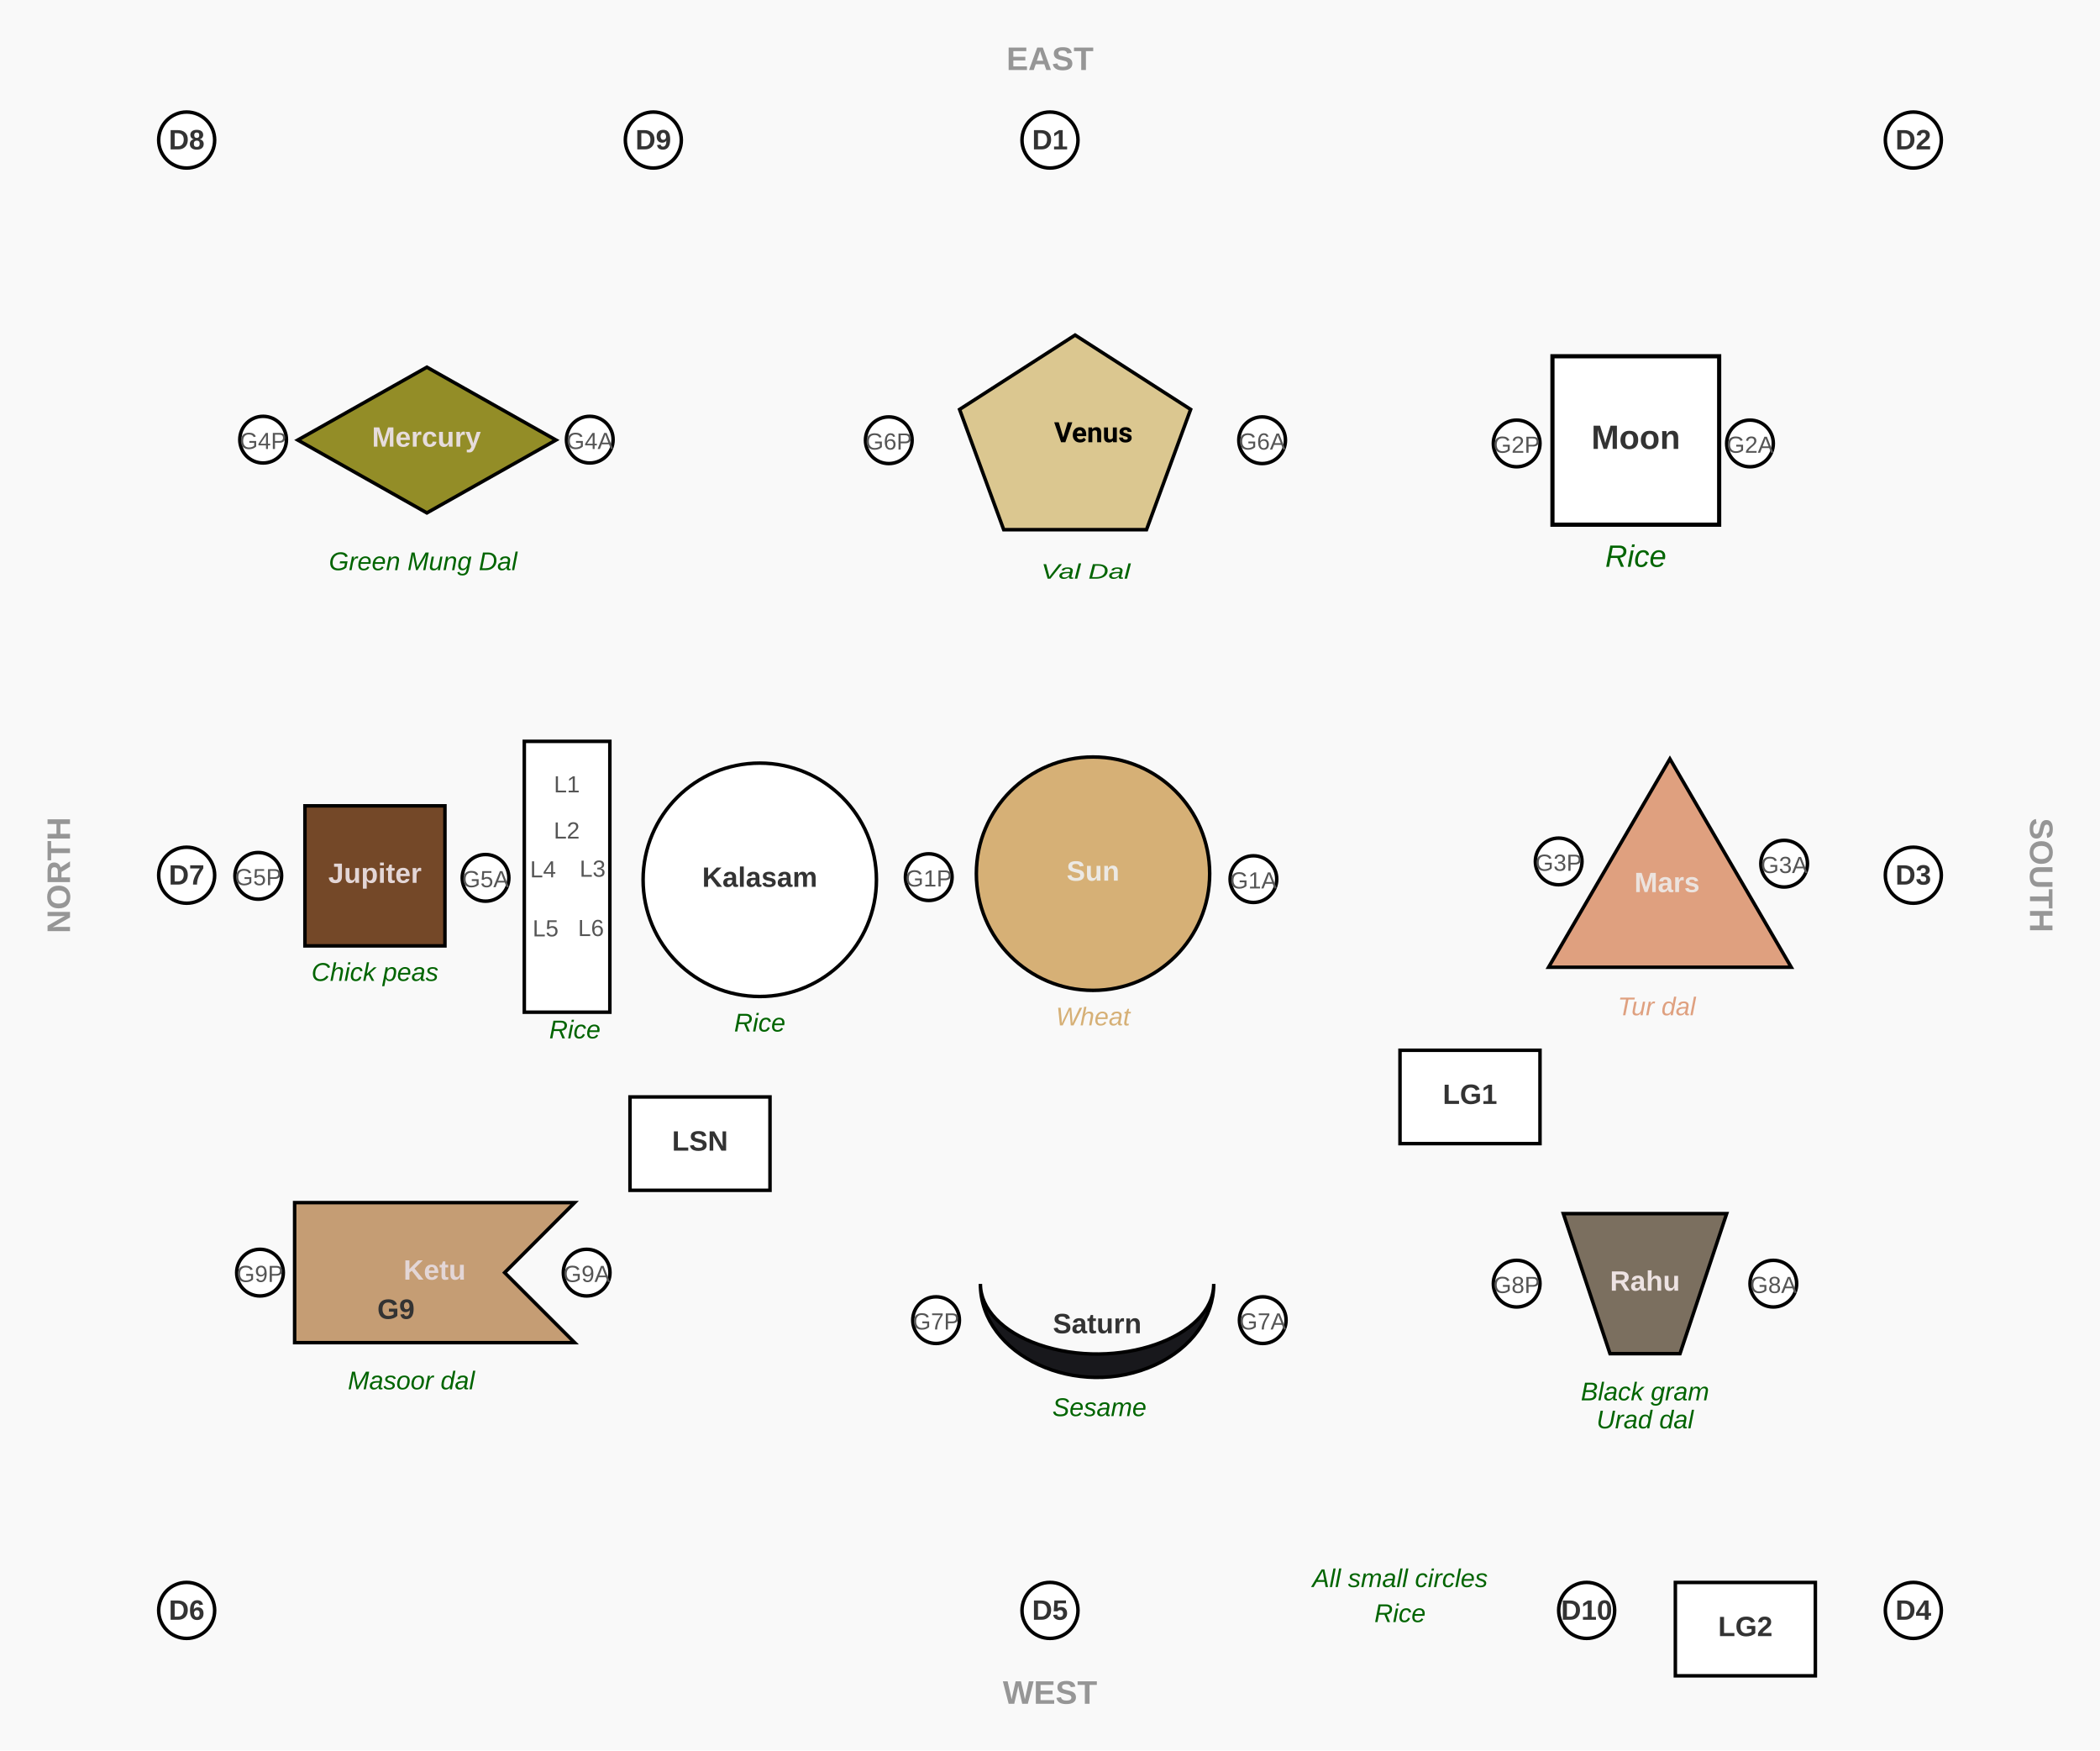
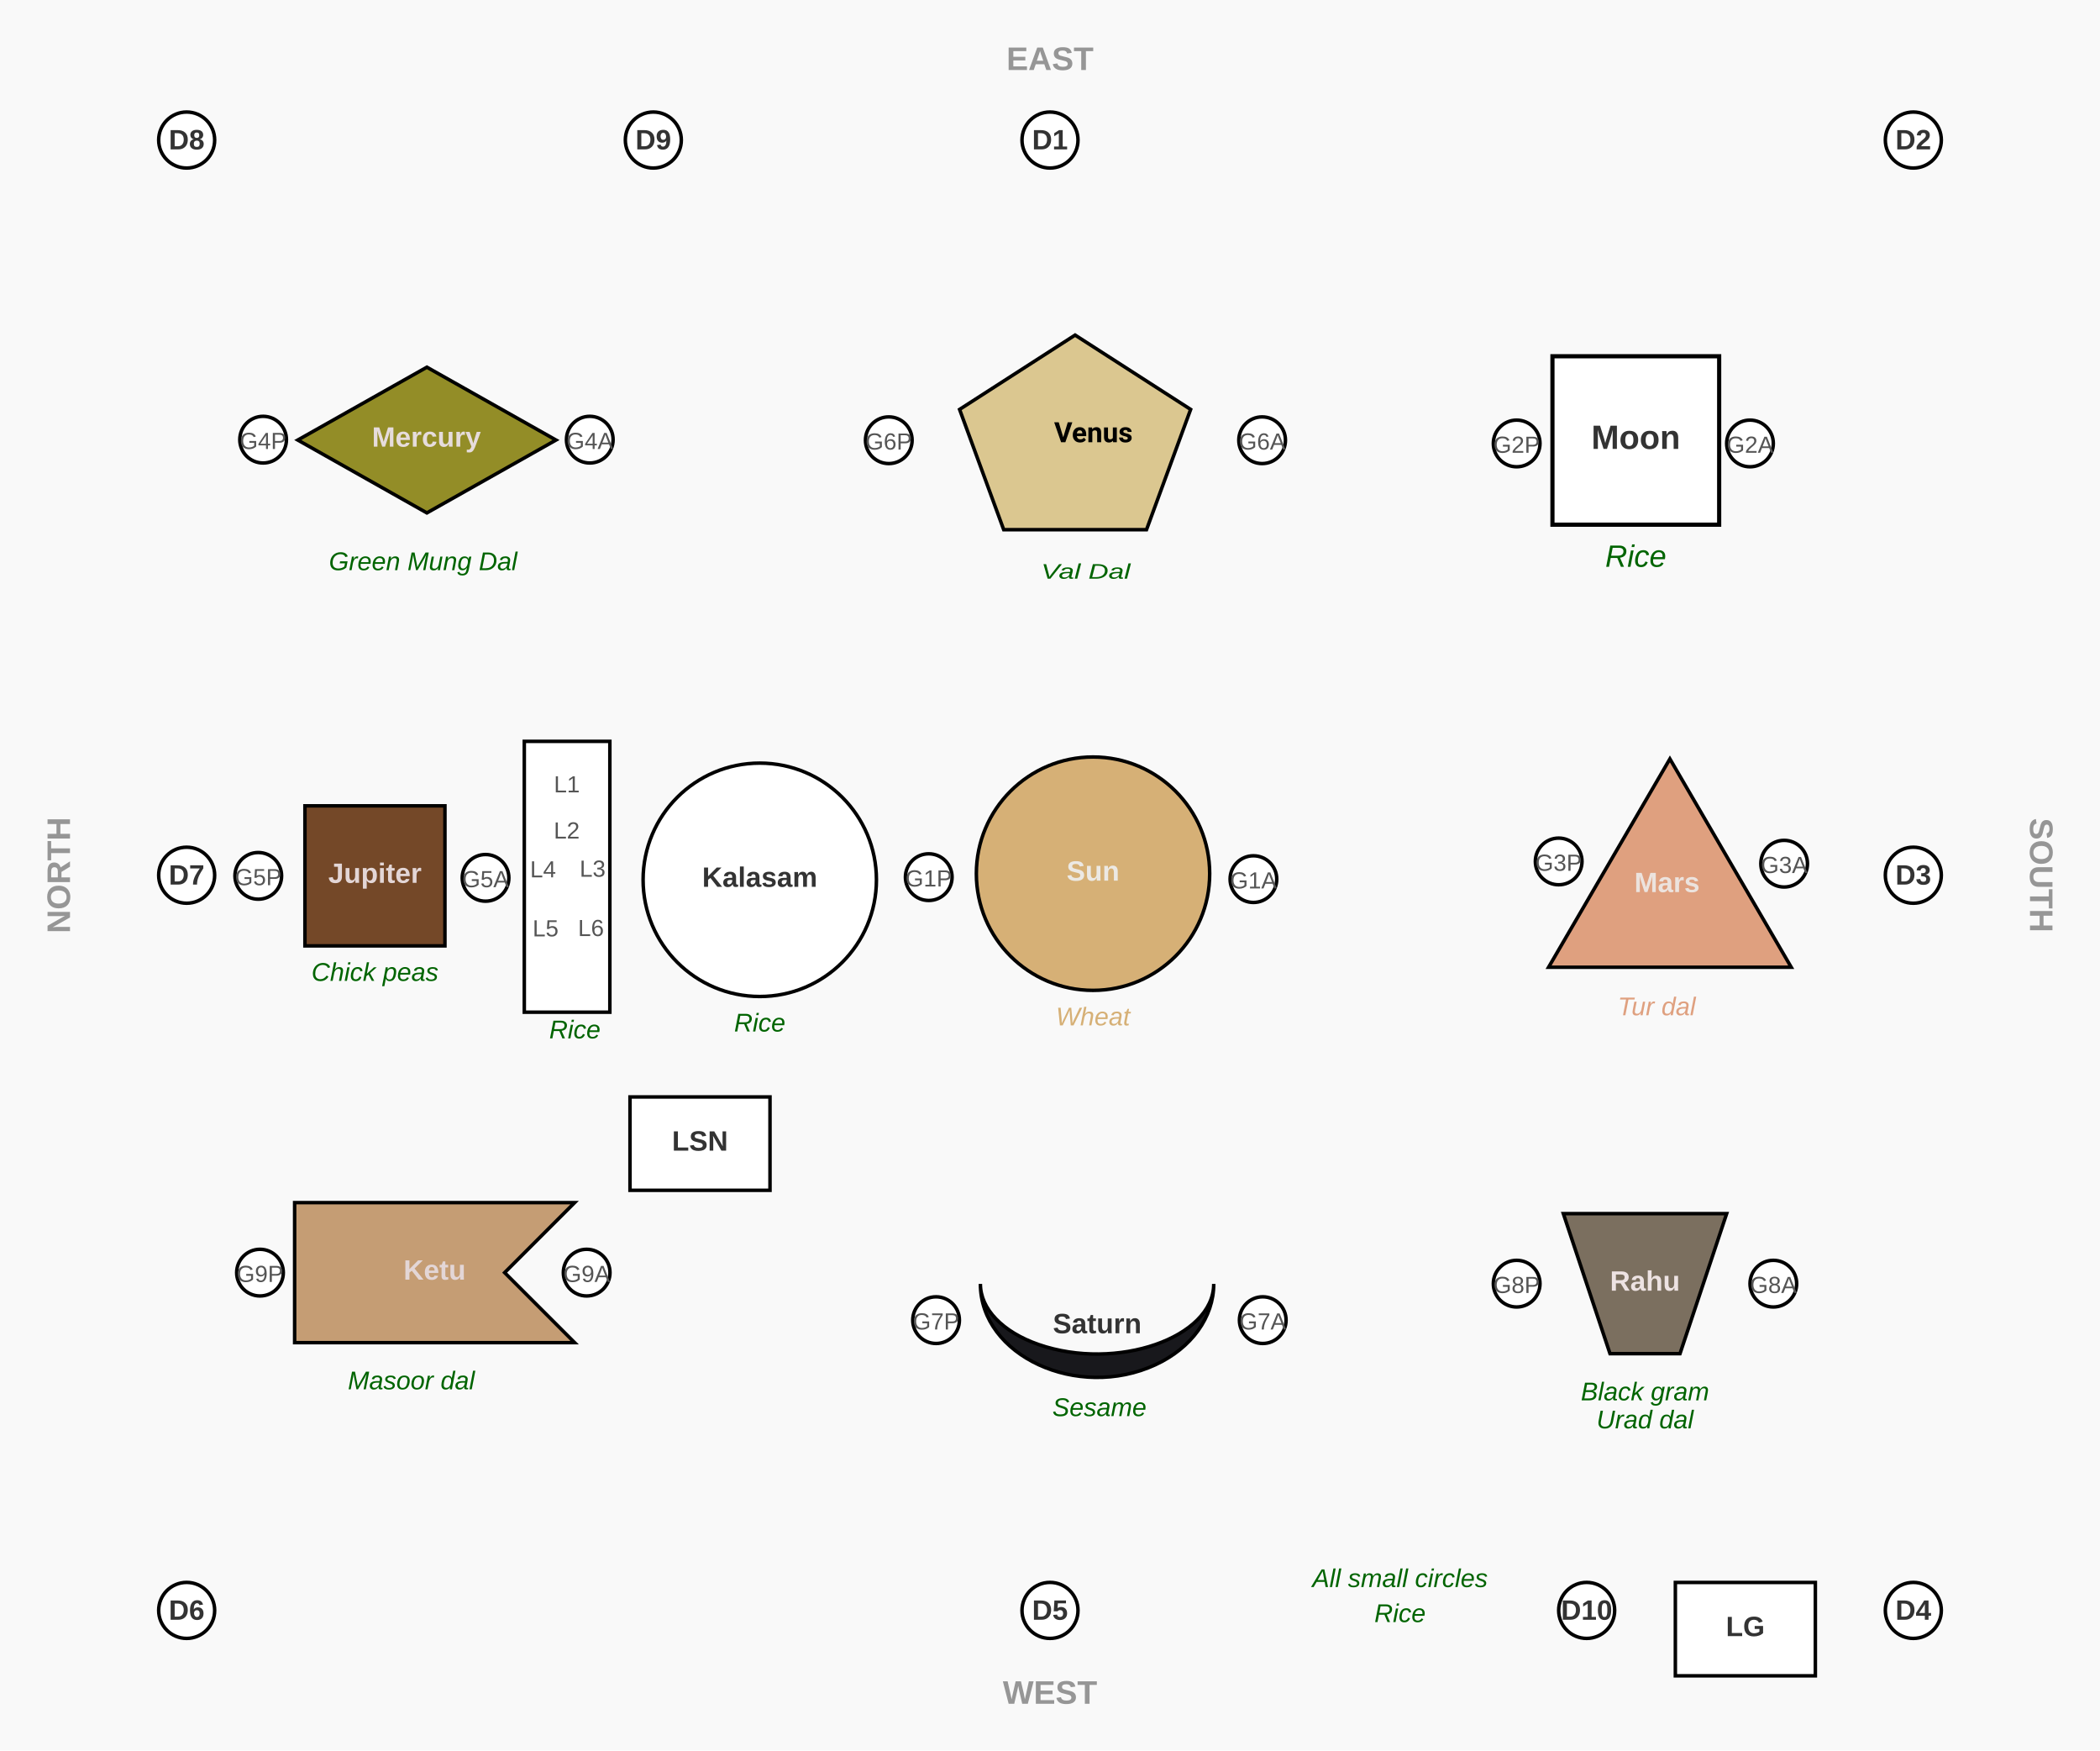
<svg xmlns="http://www.w3.org/2000/svg" width="900" height="750" font-family="Arial, sans-serif" font-size="12">
  <style>.label { font-size: 12px; font-weight: bold; fill: rgb(51, 51, 51); text-anchor: middle; }
.sub-label { font-size: 10px; fill: rgb(85, 85, 85); text-anchor: middle; }
.shape { stroke: rgb(0, 0, 0); stroke-width: 1.5; fill: rgb(255, 255, 255); }
.grain-label { font-size: 11px; font-style: italic; fill: rgb(0, 100, 0); text-anchor: middle; }
.dir-label { font-size: 14px; font-weight: bold; fill: rgb(150, 150, 150); text-anchor: middle; }</style>
  <rect x="0" y="0" width="900" height="750" fill="#f9f9f9" />
  <text x="450" y="30" class="dir-label" style="white-space: pre;">EAST</text>
  <text class="dir-label" style="white-space: pre;" x="450" y="730">WEST</text>
  <text x="870" y="375" class="dir-label" transform="rotate(90, 870, 375)" style="white-space: pre;">SOUTH</text>
  <text x="30" y="375" class="dir-label" transform="rotate(-90, 30, 375)" style="white-space: pre;">NORTH</text>
  <g id="g1" transform="matrix(1, 0, 0, 1, 18.43659, -0.660883)">
    <circle cx="450" cy="375" r="50" class="shape" style="fill: rgb(214, 176, 118);" />
    <text class="label" style="fill: rgb(236, 233, 228); white-space: pre;" x="450" y="378">Sun</text>
    <text class="grain-label" style="fill: rgb(214, 176, 118); white-space: pre;" x="450" y="440">Wheat</text>
  </g>
  <g id="g1a" transform="matrix(1, 0, 0, 1, 17.17955, 16.67197)">
    <circle cx="520" cy="360" r="10" class="shape" />
    <text x="520" y="364" class="sub-label" style="white-space: pre;">G1A</text>
  </g>
  <g id="g1p" transform="matrix(1, 0, 0, 1, 18.03461, 15.82372)">
    <circle cx="380" cy="360" r="10" class="shape" />
    <text x="380" y="364" class="sub-label" style="white-space: pre;">G1P</text>
  </g>
  <g id="g2" style="" transform="matrix(1.190827, 0, 0, 1.202772, -132.5178, -39.80179)">
    <rect x="670" y="160" width="60" height="60" class="shape" />
    <text x="700" y="193" class="label" style="white-space: pre;">Moon</text>
    <text x="700" y="235" class="grain-label" style="white-space: pre;">Rice</text>
  </g>
  <g id="g2a">
    <circle cx="750" cy="190" r="10" class="shape" />
    <text x="750" y="194" class="sub-label" style="white-space: pre;">G2A</text>
  </g>
  <g id="g2p">
    <circle cx="650" cy="190" r="10" class="shape" />
    <text x="650" y="194" class="sub-label" style="white-space: pre;">G2P</text>
  </g>
  <g id="g3">
    <polygon points="663.675 414.433 767.668 414.433 715.672 325.165" class="shape" style="fill: rgb(223, 160, 127);" />
    <text class="label" style="fill: rgb(236, 227, 222); white-space: pre;" x="714.442" y="382.232">Mars</text>
    <text class="grain-label" style="fill: rgb(223, 160, 127); white-space: pre;" x="710" y="435">Tur dal</text>
  </g>
  <g id="g3a" transform="matrix(1, 0, 0, 1, 4.636401, -14.94481)">
    <circle cx="760" cy="385" r="10" class="shape" />
    <text x="760" y="389" class="sub-label" style="white-space: pre;">G3A</text>
  </g>
  <g id="g3p" transform="matrix(1, 0, 0, 1, 8.005541, -15.90548)">
    <circle cx="660" cy="385" r="10" class="shape" />
    <text x="660" y="389" class="sub-label" style="white-space: pre;">G3P</text>
  </g>
  <g id="g4">
    <polygon points="182.947 157.327 238.282 188.543 182.947 219.759 127.612 188.543" class="shape" style="stroke-width: 1.5; fill: rgb(147, 141, 39);" />
    <text class="label" style="fill: rgb(230, 220, 220); white-space: pre;" x="182.763" y="191.378">Mercury</text>
    <text x="181.322" y="244.297" class="grain-label" style="white-space: pre; stroke-width: 1; font-size: 11px;">Green Mung Dal</text>
  </g>
  <g id="g4a" transform="matrix(1, 0, 0, 1, -17.23747, -1.621548)">
    <circle cx="270" cy="190" r="10" class="shape" />
    <text x="270" y="194" class="sub-label" style="white-space: pre;">G4A</text>
  </g>
  <g id="g4p" transform="matrix(1, 0, 0, 1, -17.23747, -1.621548)">
    <circle cx="130" cy="190" r="10" class="shape" />
    <text x="130" y="194" class="sub-label" style="white-space: pre;">G4P</text>
  </g>
  <g id="g5" transform="matrix(1, 0, 0, 1, -19.31209, -4.724973)">
    <rect x="150" y="350" width="60" height="60" class="shape" style="fill: rgb(116, 72, 40);" />
    <text class="label" style="fill: rgb(227, 214, 214); white-space: pre;" x="180" y="383">Jupiter</text>
    <text x="180" y="425" class="grain-label" style="white-space: pre;">Chick peas</text>
  </g>
  <g id="g5a" transform="matrix(1, 0, 0, 1, -21.90793, -3.869913)">
    <circle cx="230" cy="380" r="10" class="shape" />
    <text x="230" y="384" class="sub-label" style="white-space: pre;">G5A</text>
  </g>
  <g id="g5p" transform="matrix(1, 0, 0, 1, -19.31209, -4.724973)">
    <circle cx="130" cy="380" r="10" class="shape" />
    <text x="130" y="384" class="sub-label" style="white-space: pre;">G5P</text>
  </g>
  <g transform="matrix(1, 0, 0, 1, 10.91138, -1.376272)">
    <g id="g6">
      <path d="M 449.849 144.947 L 499.362 176.796 L 480.45 228.328 L 419.248 228.328 L 400.336 176.796 Z" class="shape" style="fill: rgb(219, 199, 144); stroke: rgb(0, 0, 0); stroke-width: 1.5px;" />
      <text style="font-family: Roboto; font-weight: 700; white-space: pre; font-size: 12px;" x="440.839" y="190.854">Venus</text>
      <text x="180.151" y="250.762" class="grain-label" style="white-space: pre; stroke-width: 1; font-size: 12px;" transform="matrix(1, 0, 0, 0.753176, 274.2358, 60.46055)">Val Dal</text>
    </g>
    <g id="g6a">
      <circle cx="530" cy="190" r="10" class="shape" />
      <text x="530" y="194" class="sub-label" style="white-space: pre;">G6A</text>
    </g>
    <g id="g6p">
      <circle cx="370" cy="190" r="10" class="shape" />
      <text x="370" y="194" class="sub-label" style="white-space: pre;">G6P</text>
    </g>
  </g>
  <g id="g7" transform="matrix(1, 0, 0, 1, 21.17891, 0.63363)">
    <path d="M 398.992 549.477 C 398.992 580.269 440.658 599.514 473.992 584.118 C 489.462 576.972 498.992 563.767 498.992 549.477 C 498.992 572.571 457.325 587.005 423.992 575.458 C 408.522 570.099 398.992 560.195 398.992 549.477" class="shape" style="fill: rgb(24, 24, 28);" />
    <text x="449.043" y="570.615" class="label" style="white-space: pre; font-size: 12px;">Saturn</text>
    <text x="450" y="606.111" class="grain-label" style="white-space: pre; font-size: 11px;">Sesame</text>
  </g>
  <g id="g7a" transform="matrix(1, 0, 0, 1, 21.17891, 0.63363)">
    <circle cx="520" cy="565" r="10" class="shape" />
    <text x="520" y="569" class="sub-label" style="white-space: pre;">G7A</text>
  </g>
  <g id="g7p" transform="matrix(1, 0, 0, 1, 21.17891, 0.63363)">
    <circle cx="380" cy="565" r="10" class="shape" />
    <text x="380" y="569" class="sub-label" style="white-space: pre;">G7P</text>
  </g>
  <g id="g8">
    <polygon points="670,520 740,520 720,580 690,580" class="shape" style="fill: rgb(123, 111, 95);" />
    <text class="label" style="fill: rgb(237, 226, 226); white-space: pre;" x="705" y="553">Rahu</text>
    <text x="705" y="600" class="grain-label" style="white-space: pre;">Black gram</text>
    <text x="705" y="612" class="grain-label" style="white-space: pre;">Urad dal</text>
  </g>
  <g id="g8a">
    <circle cx="760" cy="550" r="10" class="shape" />
    <text x="760" y="554" class="sub-label" style="white-space: pre;">G8A</text>
  </g>
  <g id="g8p">
    <circle cx="650" cy="550" r="10" class="shape" />
    <text x="650" y="554" class="sub-label" style="white-space: pre;">G8P</text>
  </g>
  <g id="g9" transform="matrix(1, 0, 0, 1, -23.72857, -54.72497)">
    <polygon points="150,570 270,570 240,600 270,630 150,630" class="shape" style="fill: rgb(197, 157, 116); stroke: rgb(0, 0, 0); stroke-width: 1.5px;" />
    <text class="label" style="fill: rgb(227, 214, 214); white-space: pre;" x="210" y="603">Ketu</text>
    <text x="200" y="650" class="grain-label" style="white-space: pre;">Masoor dal</text>
  </g>
  <g id="g9a" transform="matrix(1, 0, 0, 1, -18.57286, -4.724973)">
    <circle cx="270" cy="550" r="10" class="shape" />
    <text x="270" y="554" class="sub-label" style="white-space: pre;">G9A</text>
  </g>
  <g id="g9p" transform="matrix(1, 0, 0, 1, -18.57286, -4.724973)">
    <circle cx="130" cy="550" r="10" class="shape" />
    <text x="130" y="554" class="sub-label" style="white-space: pre;">G9P</text>
  </g>
  <g id="k" transform="matrix(1, 0, 0, 1, 25.61433, 1.965617)">
    <circle cx="300" cy="375" r="50" class="shape" />
    <text x="300" y="378" class="label" style="white-space: pre;">Kalasam</text>
    <text x="300" y="440" class="grain-label" style="white-space: pre;">Rice</text>
  </g>
  <g id="lsn">
    <rect x="270" y="470" width="60" height="40" class="shape" />
    <text x="300" y="493" class="label" style="white-space: pre;">LSN</text>
  </g>
-   <g id="lg1">
-     <rect x="600" y="450" width="60" height="40" class="shape" />
-     <text x="630" y="473" class="label" style="white-space: pre;">LG1</text>
-   </g>
-   <g id="lg2" transform="matrix(1, 0, 0, 1, -41.98992, 28.02621)">
+   <g id="lg" transform="matrix(1, 0, 0, 1, -41.98992, 28.02621)">
    <rect x="760" y="650" width="60" height="40" class="shape" />
-     <text x="790" y="673" class="label" style="white-space: pre;">LG2</text>
+     <text x="790" y="673" class="label" style="white-space: pre;">LG</text>
  </g>
  <g transform="matrix(1, 0, 0, 1, 69.82535, 211.5643)">
    <rect x="154.873" y="106.079" width="36.669" height="116.049" class="shape" style="stroke-width: 1.5;" />
    <text x="176.555" y="233.335" class="grain-label" style="white-space: pre; font-size: 11px; stroke-width: 1;">Rice</text>
    <g id="l1">
      <text x="173.111" y="127.94" class="sub-label" style="white-space: pre; font-size: 10px; stroke-width: 1;">L1</text>
    </g>
    <g id="l2">
      <text x="173.058" y="147.713" class="sub-label" style="white-space: pre; font-size: 10px; stroke-width: 1;">L2</text>
    </g>
    <g id="l3">
      <text x="184.14" y="164.081" class="sub-label" style="white-space: pre; font-size: 10px; stroke-width: 1;">L3</text>
    </g>
    <g id="l4">
      <text x="162.904" y="164.35" class="sub-label" style="white-space: pre; font-size: 10px; stroke-width: 1;">L4</text>
    </g>
    <g id="l5">
      <text x="163.988" y="189.635" class="sub-label" style="white-space: pre; font-size: 10px; stroke-width: 1;">L5</text>
    </g>
    <g id="l6">
      <text x="183.447" y="189.503" class="sub-label" style="white-space: pre; font-size: 10px; stroke-width: 1;">L6</text>
    </g>
  </g>
  <text x="600" y="680" class="grain-label" style="white-space: pre;">All small circles</text>
  <text x="600" y="695" class="grain-label" style="white-space: pre;">Rice</text>
  <g id="d1">
    <circle cx="450" cy="60" r="12" class="shape" />
    <text x="450" y="64" class="label" style="white-space: pre;">D1</text>
  </g>
  <g id="d2">
    <circle cx="820" cy="60" r="12" class="shape" />
    <text x="820" y="64" class="label" style="white-space: pre;">D2</text>
  </g>
  <g id="d3">
    <circle cx="820" cy="375" r="12" class="shape" />
    <text x="820" y="379" class="label" style="white-space: pre;">D3</text>
  </g>
  <g id="d4">
    <circle cx="820" cy="690" r="12" class="shape" />
    <text x="820" y="694" class="label" style="white-space: pre;">D4</text>
  </g>
  <g id="d5">
    <circle cx="450" cy="690" r="12" class="shape" />
    <text x="450" y="694" class="label" style="white-space: pre;">D5</text>
  </g>
  <g id="d6">
    <circle cx="80" cy="690" r="12" class="shape" />
    <text x="80" y="694" class="label" style="white-space: pre;">D6</text>
  </g>
  <g id="d7">
    <circle cx="80" cy="375" r="12" class="shape" />
    <text x="80" y="379" class="label" style="white-space: pre;">D7</text>
  </g>
  <g id="d8">
    <circle cx="80" cy="60" r="12" class="shape" />
    <text x="80" y="64" class="label" style="white-space: pre;">D8</text>
  </g>
  <g id="d9">
    <circle cx="280" cy="60" r="12" class="shape" />
    <text x="280" y="64" class="label" style="white-space: pre;">D9</text>
  </g>
  <g id="d10">
    <circle cx="680" cy="690" r="12" class="shape" />
    <text x="680" y="694" class="label" style="white-space: pre;">D10</text>
  </g>
-   <text class="label" style="white-space: pre; font-size: 12px; stroke-width: 1;" x="169.701" y="565.079">G9</text>
</svg>
